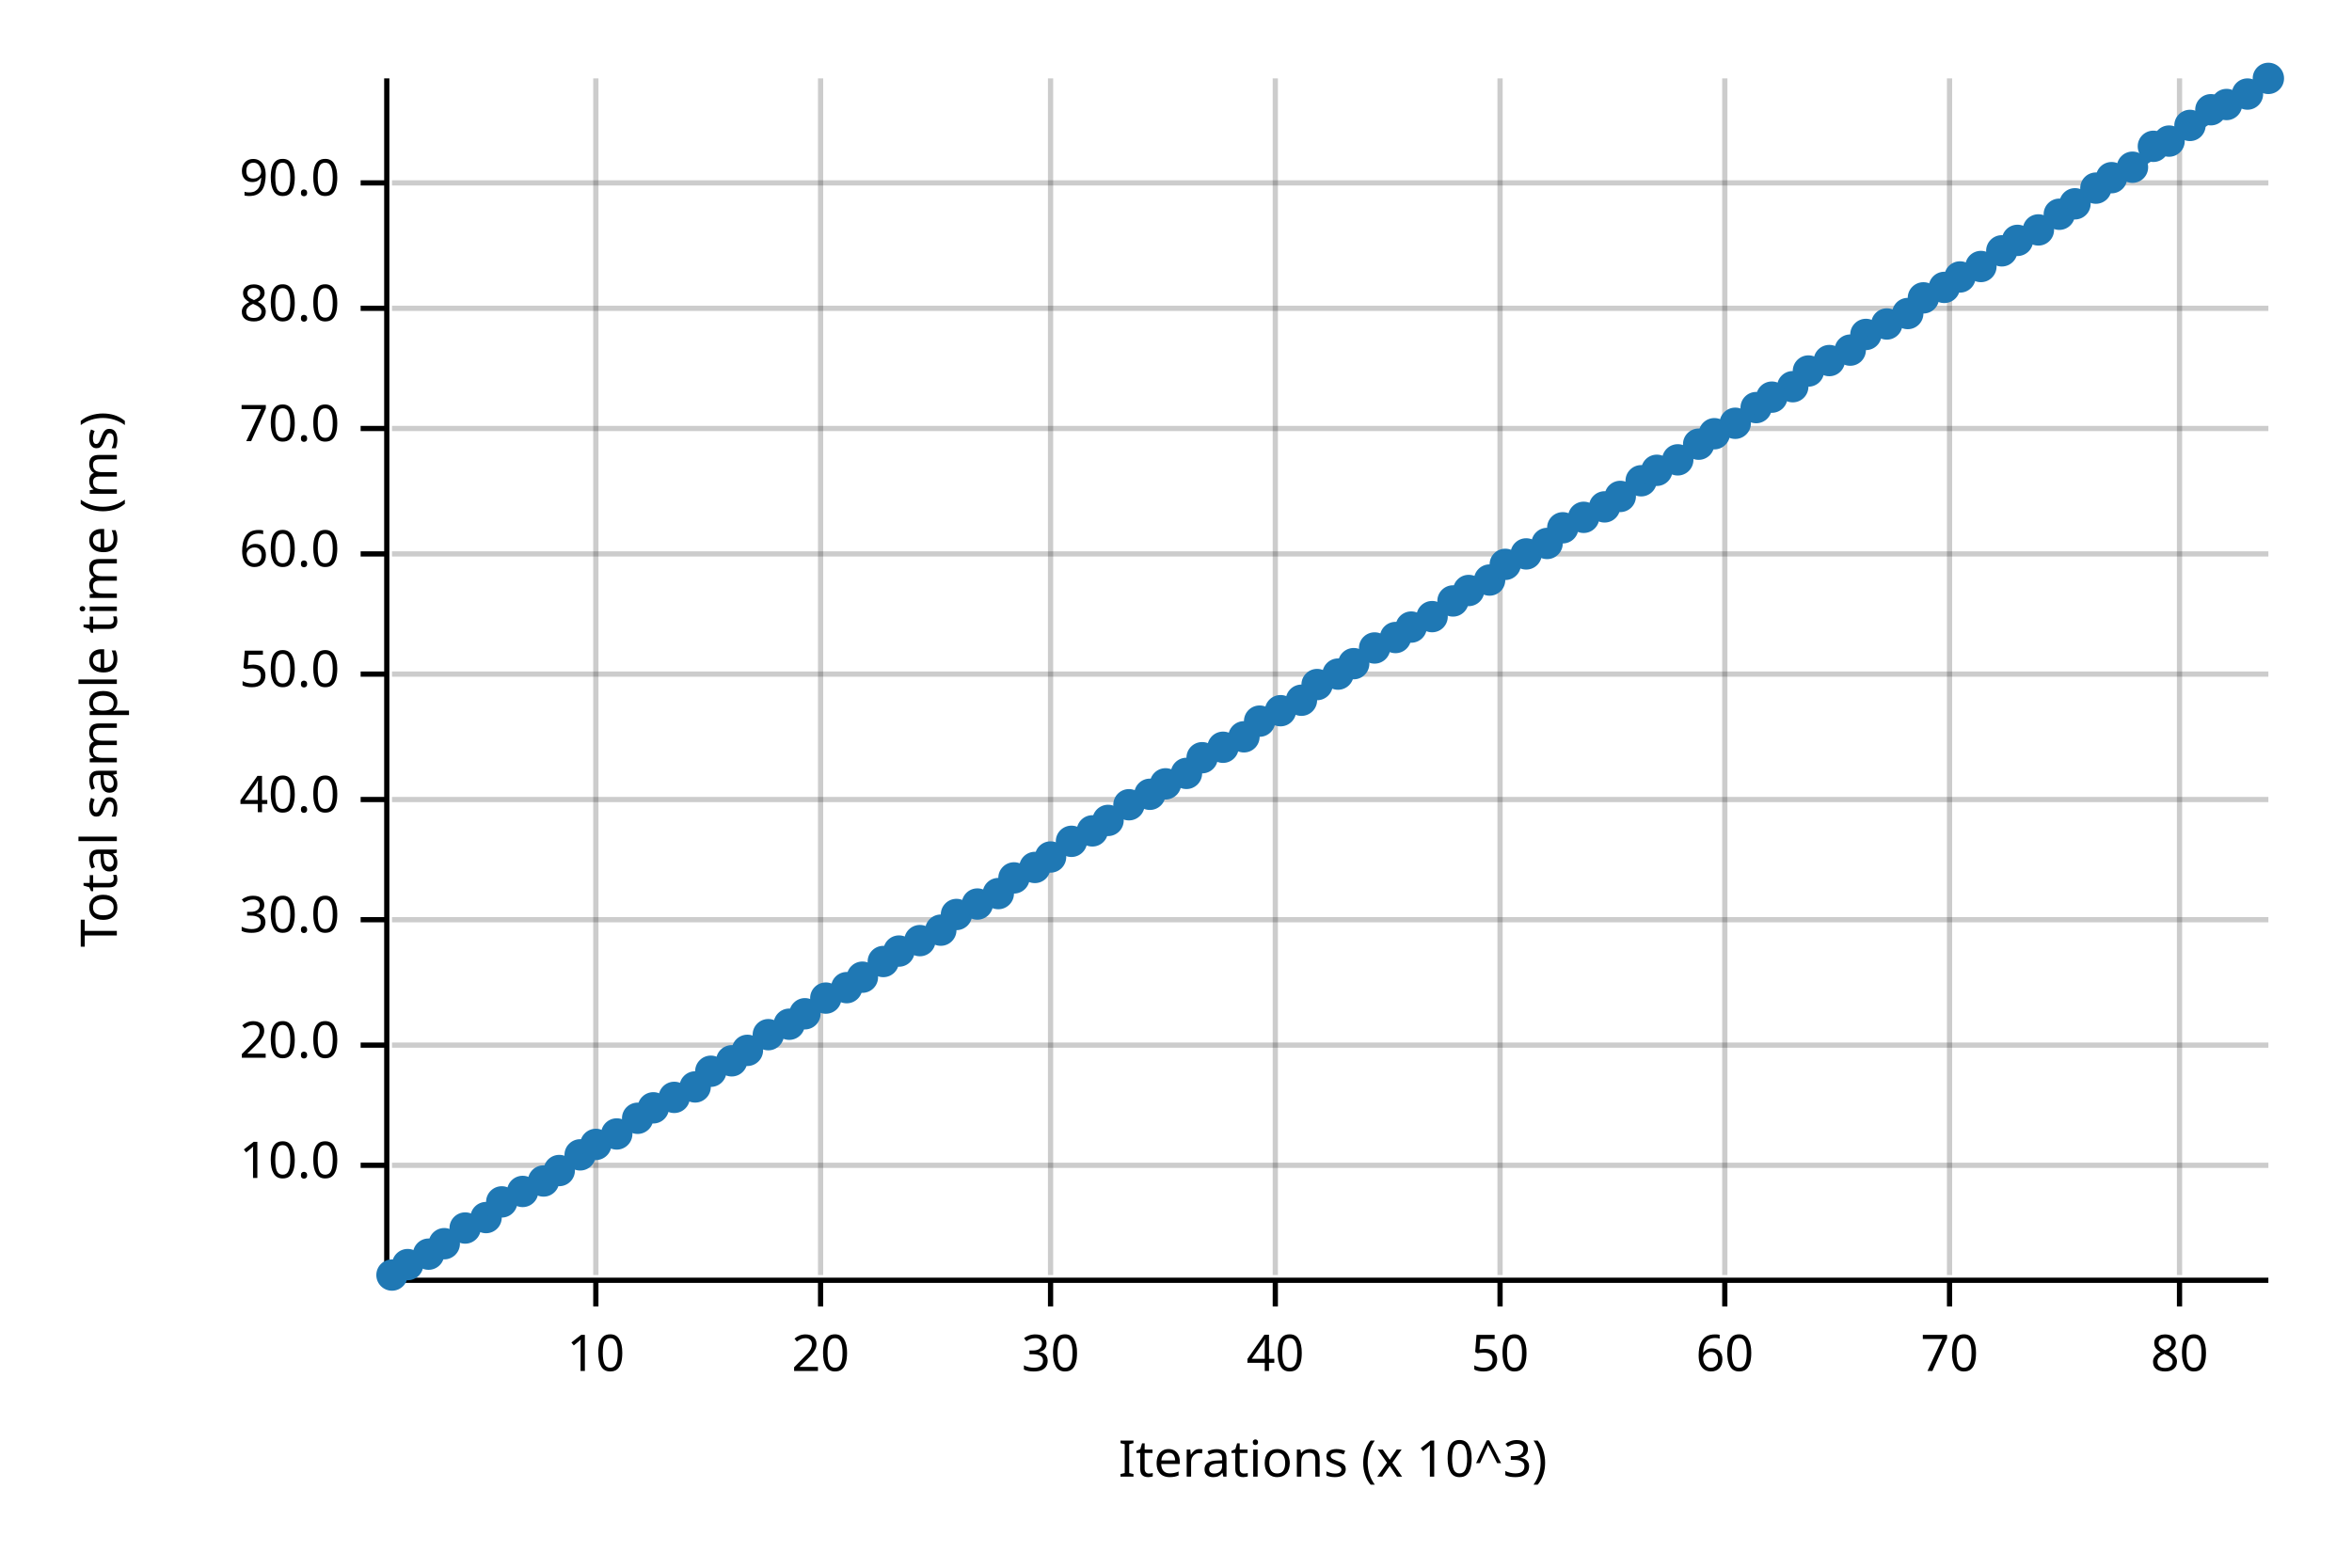
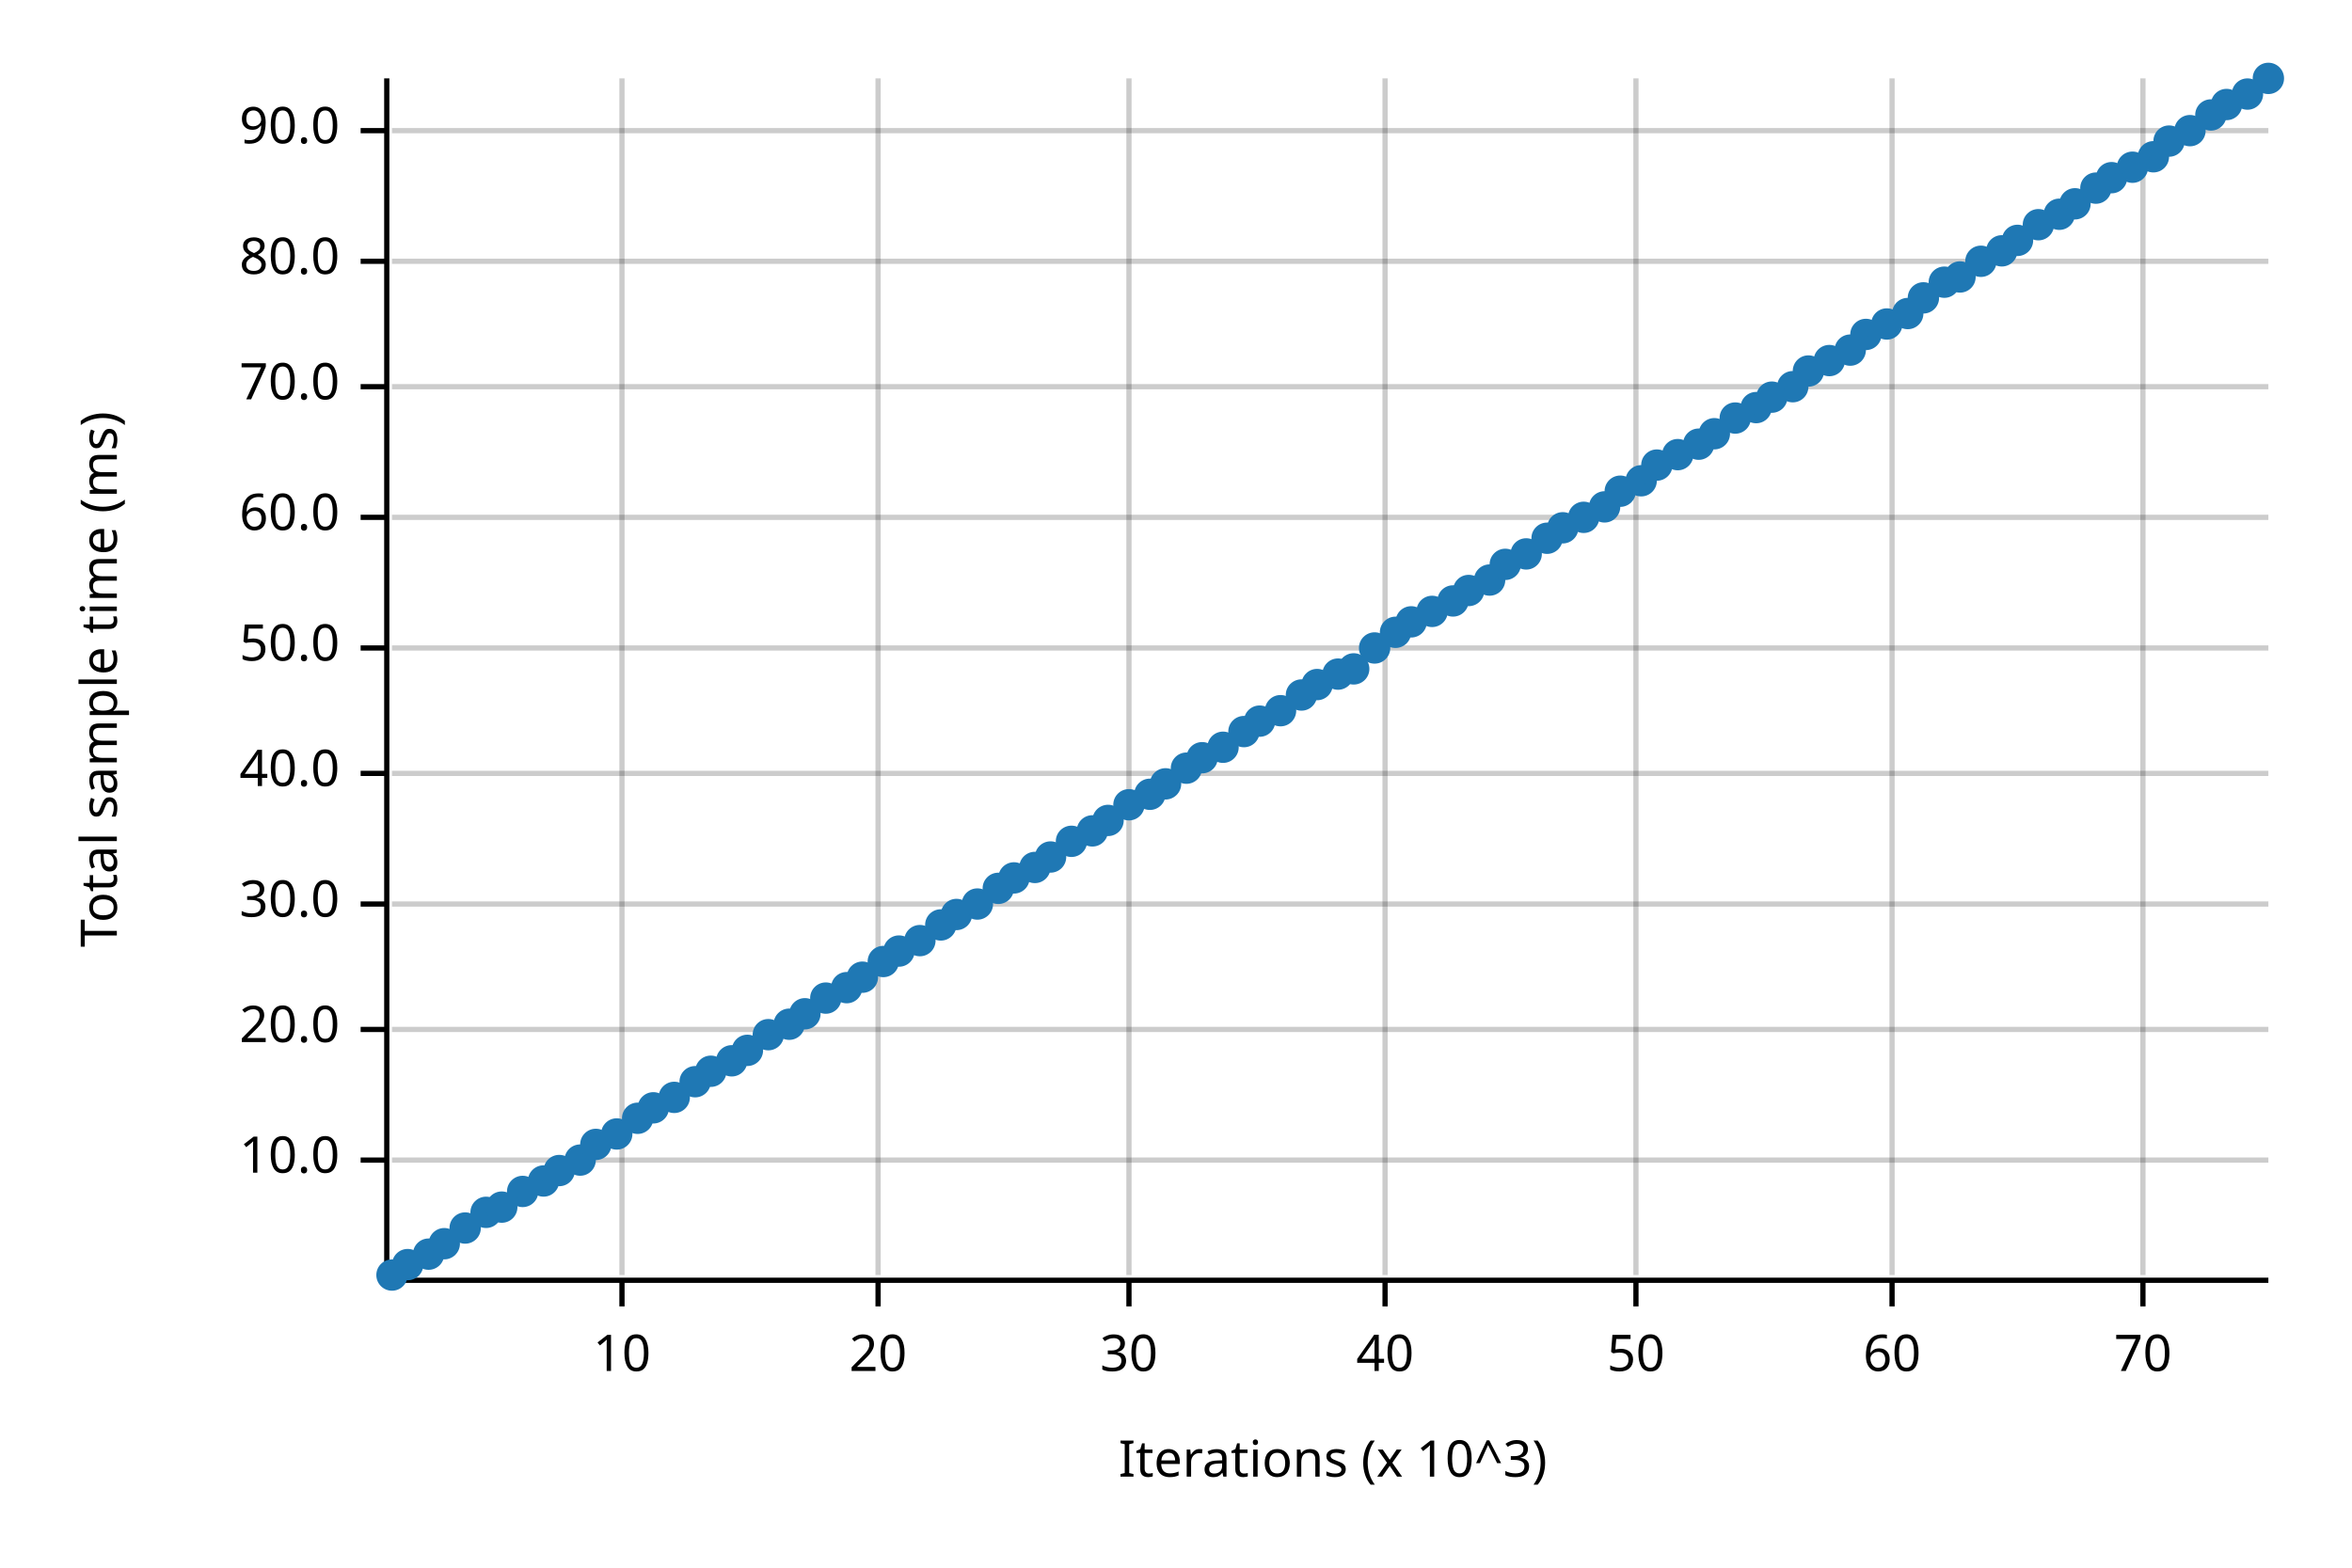
<svg xmlns="http://www.w3.org/2000/svg" width="450" height="300" viewBox="0 0 450 300">
  <text x="15" y="130" dy="0.76em" text-anchor="middle" font-family="sans-serif" font-size="9.677" opacity="1" fill="#000000" transform="rotate(270, 15, 130)">
Total sample time (ms)
</text>
  <text x="255" y="285" dy="-0.5ex" text-anchor="middle" font-family="sans-serif" font-size="9.677" opacity="1" fill="#000000">
Iterations (x 10^3)
</text>
-   <line opacity="0.2" stroke="#000000" stroke-width="1" x1="114" y1="244" x2="114" y2="15" />
-   <line opacity="0.2" stroke="#000000" stroke-width="1" x1="157" y1="244" x2="157" y2="15" />
-   <line opacity="0.2" stroke="#000000" stroke-width="1" x1="201" y1="244" x2="201" y2="15" />
-   <line opacity="0.2" stroke="#000000" stroke-width="1" x1="244" y1="244" x2="244" y2="15" />
-   <line opacity="0.2" stroke="#000000" stroke-width="1" x1="287" y1="244" x2="287" y2="15" />
-   <line opacity="0.2" stroke="#000000" stroke-width="1" x1="330" y1="244" x2="330" y2="15" />
-   <line opacity="0.2" stroke="#000000" stroke-width="1" x1="373" y1="244" x2="373" y2="15" />
-   <line opacity="0.2" stroke="#000000" stroke-width="1" x1="417" y1="244" x2="417" y2="15" />
-   <line opacity="0.2" stroke="#000000" stroke-width="1" x1="75" y1="223" x2="434" y2="223" />
-   <line opacity="0.2" stroke="#000000" stroke-width="1" x1="75" y1="200" x2="434" y2="200" />
-   <line opacity="0.2" stroke="#000000" stroke-width="1" x1="75" y1="176" x2="434" y2="176" />
-   <line opacity="0.2" stroke="#000000" stroke-width="1" x1="75" y1="153" x2="434" y2="153" />
-   <line opacity="0.2" stroke="#000000" stroke-width="1" x1="75" y1="129" x2="434" y2="129" />
-   <line opacity="0.2" stroke="#000000" stroke-width="1" x1="75" y1="106" x2="434" y2="106" />
-   <line opacity="0.2" stroke="#000000" stroke-width="1" x1="75" y1="82" x2="434" y2="82" />
-   <line opacity="0.2" stroke="#000000" stroke-width="1" x1="75" y1="59" x2="434" y2="59" />
-   <line opacity="0.2" stroke="#000000" stroke-width="1" x1="75" y1="35" x2="434" y2="35" />
+   <line opacity="0.2" stroke="#000000" stroke-width="1" x1="119" y1="244" x2="119" y2="15" />
+   <line opacity="0.2" stroke="#000000" stroke-width="1" x1="168" y1="244" x2="168" y2="15" />
+   <line opacity="0.2" stroke="#000000" stroke-width="1" x1="216" y1="244" x2="216" y2="15" />
+   <line opacity="0.2" stroke="#000000" stroke-width="1" x1="265" y1="244" x2="265" y2="15" />
+   <line opacity="0.2" stroke="#000000" stroke-width="1" x1="313" y1="244" x2="313" y2="15" />
+   <line opacity="0.2" stroke="#000000" stroke-width="1" x1="362" y1="244" x2="362" y2="15" />
+   <line opacity="0.2" stroke="#000000" stroke-width="1" x1="410" y1="244" x2="410" y2="15" />
+   <line opacity="0.2" stroke="#000000" stroke-width="1" x1="75" y1="222" x2="434" y2="222" />
+   <line opacity="0.2" stroke="#000000" stroke-width="1" x1="75" y1="197" x2="434" y2="197" />
+   <line opacity="0.2" stroke="#000000" stroke-width="1" x1="75" y1="173" x2="434" y2="173" />
+   <line opacity="0.2" stroke="#000000" stroke-width="1" x1="75" y1="148" x2="434" y2="148" />
+   <line opacity="0.2" stroke="#000000" stroke-width="1" x1="75" y1="124" x2="434" y2="124" />
+   <line opacity="0.2" stroke="#000000" stroke-width="1" x1="75" y1="99" x2="434" y2="99" />
+   <line opacity="0.2" stroke="#000000" stroke-width="1" x1="75" y1="74" x2="434" y2="74" />
+   <line opacity="0.2" stroke="#000000" stroke-width="1" x1="75" y1="50" x2="434" y2="50" />
+   <line opacity="0.2" stroke="#000000" stroke-width="1" x1="75" y1="25" x2="434" y2="25" />
  <polyline fill="none" opacity="1" stroke="#000000" stroke-width="1" points="74,15 74,244 " />
-   <text x="65" y="223" dy="0.5ex" text-anchor="end" font-family="sans-serif" font-size="9.677" opacity="1" fill="#000000">
+   <text x="65" y="222" dy="0.5ex" text-anchor="end" font-family="sans-serif" font-size="9.677" opacity="1" fill="#000000">
10.0
</text>
-   <polyline fill="none" opacity="1" stroke="#000000" stroke-width="1" points="69,223 74,223 " />
-   <text x="65" y="200" dy="0.5ex" text-anchor="end" font-family="sans-serif" font-size="9.677" opacity="1" fill="#000000">
+   <polyline fill="none" opacity="1" stroke="#000000" stroke-width="1" points="69,222 74,222 " />
+   <text x="65" y="197" dy="0.5ex" text-anchor="end" font-family="sans-serif" font-size="9.677" opacity="1" fill="#000000">
20.0
</text>
-   <polyline fill="none" opacity="1" stroke="#000000" stroke-width="1" points="69,200 74,200 " />
-   <text x="65" y="176" dy="0.5ex" text-anchor="end" font-family="sans-serif" font-size="9.677" opacity="1" fill="#000000">
+   <polyline fill="none" opacity="1" stroke="#000000" stroke-width="1" points="69,197 74,197 " />
+   <text x="65" y="173" dy="0.5ex" text-anchor="end" font-family="sans-serif" font-size="9.677" opacity="1" fill="#000000">
30.0
</text>
-   <polyline fill="none" opacity="1" stroke="#000000" stroke-width="1" points="69,176 74,176 " />
-   <text x="65" y="153" dy="0.5ex" text-anchor="end" font-family="sans-serif" font-size="9.677" opacity="1" fill="#000000">
+   <polyline fill="none" opacity="1" stroke="#000000" stroke-width="1" points="69,173 74,173 " />
+   <text x="65" y="148" dy="0.5ex" text-anchor="end" font-family="sans-serif" font-size="9.677" opacity="1" fill="#000000">
40.0
</text>
-   <polyline fill="none" opacity="1" stroke="#000000" stroke-width="1" points="69,153 74,153 " />
-   <text x="65" y="129" dy="0.5ex" text-anchor="end" font-family="sans-serif" font-size="9.677" opacity="1" fill="#000000">
+   <polyline fill="none" opacity="1" stroke="#000000" stroke-width="1" points="69,148 74,148 " />
+   <text x="65" y="124" dy="0.5ex" text-anchor="end" font-family="sans-serif" font-size="9.677" opacity="1" fill="#000000">
50.0
</text>
-   <polyline fill="none" opacity="1" stroke="#000000" stroke-width="1" points="69,129 74,129 " />
-   <text x="65" y="106" dy="0.5ex" text-anchor="end" font-family="sans-serif" font-size="9.677" opacity="1" fill="#000000">
+   <polyline fill="none" opacity="1" stroke="#000000" stroke-width="1" points="69,124 74,124 " />
+   <text x="65" y="99" dy="0.5ex" text-anchor="end" font-family="sans-serif" font-size="9.677" opacity="1" fill="#000000">
60.0
</text>
-   <polyline fill="none" opacity="1" stroke="#000000" stroke-width="1" points="69,106 74,106 " />
-   <text x="65" y="82" dy="0.5ex" text-anchor="end" font-family="sans-serif" font-size="9.677" opacity="1" fill="#000000">
+   <polyline fill="none" opacity="1" stroke="#000000" stroke-width="1" points="69,99 74,99 " />
+   <text x="65" y="74" dy="0.5ex" text-anchor="end" font-family="sans-serif" font-size="9.677" opacity="1" fill="#000000">
70.0
</text>
-   <polyline fill="none" opacity="1" stroke="#000000" stroke-width="1" points="69,82 74,82 " />
-   <text x="65" y="59" dy="0.5ex" text-anchor="end" font-family="sans-serif" font-size="9.677" opacity="1" fill="#000000">
+   <polyline fill="none" opacity="1" stroke="#000000" stroke-width="1" points="69,74 74,74 " />
+   <text x="65" y="50" dy="0.5ex" text-anchor="end" font-family="sans-serif" font-size="9.677" opacity="1" fill="#000000">
80.0
</text>
-   <polyline fill="none" opacity="1" stroke="#000000" stroke-width="1" points="69,59 74,59 " />
-   <text x="65" y="35" dy="0.5ex" text-anchor="end" font-family="sans-serif" font-size="9.677" opacity="1" fill="#000000">
+   <polyline fill="none" opacity="1" stroke="#000000" stroke-width="1" points="69,50 74,50 " />
+   <text x="65" y="25" dy="0.5ex" text-anchor="end" font-family="sans-serif" font-size="9.677" opacity="1" fill="#000000">
90.0
</text>
-   <polyline fill="none" opacity="1" stroke="#000000" stroke-width="1" points="69,35 74,35 " />
+   <polyline fill="none" opacity="1" stroke="#000000" stroke-width="1" points="69,25 74,25 " />
  <polyline fill="none" opacity="1" stroke="#000000" stroke-width="1" points="75,245 434,245 " />
-   <text x="114" y="255" dy="0.76em" text-anchor="middle" font-family="sans-serif" font-size="9.677" opacity="1" fill="#000000">
+   <text x="119" y="255" dy="0.76em" text-anchor="middle" font-family="sans-serif" font-size="9.677" opacity="1" fill="#000000">
10
</text>
-   <polyline fill="none" opacity="1" stroke="#000000" stroke-width="1" points="114,245 114,250 " />
-   <text x="157" y="255" dy="0.76em" text-anchor="middle" font-family="sans-serif" font-size="9.677" opacity="1" fill="#000000">
+   <polyline fill="none" opacity="1" stroke="#000000" stroke-width="1" points="119,245 119,250 " />
+   <text x="168" y="255" dy="0.76em" text-anchor="middle" font-family="sans-serif" font-size="9.677" opacity="1" fill="#000000">
20
</text>
-   <polyline fill="none" opacity="1" stroke="#000000" stroke-width="1" points="157,245 157,250 " />
-   <text x="201" y="255" dy="0.76em" text-anchor="middle" font-family="sans-serif" font-size="9.677" opacity="1" fill="#000000">
+   <polyline fill="none" opacity="1" stroke="#000000" stroke-width="1" points="168,245 168,250 " />
+   <text x="216" y="255" dy="0.76em" text-anchor="middle" font-family="sans-serif" font-size="9.677" opacity="1" fill="#000000">
30
</text>
-   <polyline fill="none" opacity="1" stroke="#000000" stroke-width="1" points="201,245 201,250 " />
-   <text x="244" y="255" dy="0.76em" text-anchor="middle" font-family="sans-serif" font-size="9.677" opacity="1" fill="#000000">
+   <polyline fill="none" opacity="1" stroke="#000000" stroke-width="1" points="216,245 216,250 " />
+   <text x="265" y="255" dy="0.76em" text-anchor="middle" font-family="sans-serif" font-size="9.677" opacity="1" fill="#000000">
40
</text>
-   <polyline fill="none" opacity="1" stroke="#000000" stroke-width="1" points="244,245 244,250 " />
-   <text x="287" y="255" dy="0.76em" text-anchor="middle" font-family="sans-serif" font-size="9.677" opacity="1" fill="#000000">
+   <polyline fill="none" opacity="1" stroke="#000000" stroke-width="1" points="265,245 265,250 " />
+   <text x="313" y="255" dy="0.76em" text-anchor="middle" font-family="sans-serif" font-size="9.677" opacity="1" fill="#000000">
50
</text>
-   <polyline fill="none" opacity="1" stroke="#000000" stroke-width="1" points="287,245 287,250 " />
-   <text x="330" y="255" dy="0.76em" text-anchor="middle" font-family="sans-serif" font-size="9.677" opacity="1" fill="#000000">
+   <polyline fill="none" opacity="1" stroke="#000000" stroke-width="1" points="313,245 313,250 " />
+   <text x="362" y="255" dy="0.76em" text-anchor="middle" font-family="sans-serif" font-size="9.677" opacity="1" fill="#000000">
60
</text>
-   <polyline fill="none" opacity="1" stroke="#000000" stroke-width="1" points="330,245 330,250 " />
-   <text x="373" y="255" dy="0.76em" text-anchor="middle" font-family="sans-serif" font-size="9.677" opacity="1" fill="#000000">
+   <polyline fill="none" opacity="1" stroke="#000000" stroke-width="1" points="362,245 362,250 " />
+   <text x="410" y="255" dy="0.76em" text-anchor="middle" font-family="sans-serif" font-size="9.677" opacity="1" fill="#000000">
70
</text>
-   <polyline fill="none" opacity="1" stroke="#000000" stroke-width="1" points="373,245 373,250 " />
-   <text x="417" y="255" dy="0.76em" text-anchor="middle" font-family="sans-serif" font-size="9.677" opacity="1" fill="#000000">
- 80
- </text>
-   <polyline fill="none" opacity="1" stroke="#000000" stroke-width="1" points="417,245 417,250 " />
+   <polyline fill="none" opacity="1" stroke="#000000" stroke-width="1" points="410,245 410,250 " />
  <circle cx="75" cy="244" r="3" opacity="1" fill="#1F78B4" stroke="none" stroke-width="1" />
  <circle cx="78" cy="242" r="3" opacity="1" fill="#1F78B4" stroke="none" stroke-width="1" />
  <circle cx="82" cy="240" r="3" opacity="1" fill="#1F78B4" stroke="none" stroke-width="1" />
  <circle cx="85" cy="238" r="3" opacity="1" fill="#1F78B4" stroke="none" stroke-width="1" />
  <circle cx="89" cy="235" r="3" opacity="1" fill="#1F78B4" stroke="none" stroke-width="1" />
-   <circle cx="93" cy="233" r="3" opacity="1" fill="#1F78B4" stroke="none" stroke-width="1" />
-   <circle cx="96" cy="230" r="3" opacity="1" fill="#1F78B4" stroke="none" stroke-width="1" />
+   <circle cx="93" cy="232" r="3" opacity="1" fill="#1F78B4" stroke="none" stroke-width="1" />
+   <circle cx="96" cy="231" r="3" opacity="1" fill="#1F78B4" stroke="none" stroke-width="1" />
  <circle cx="100" cy="228" r="3" opacity="1" fill="#1F78B4" stroke="none" stroke-width="1" />
  <circle cx="104" cy="226" r="3" opacity="1" fill="#1F78B4" stroke="none" stroke-width="1" />
  <circle cx="107" cy="224" r="3" opacity="1" fill="#1F78B4" stroke="none" stroke-width="1" />
-   <circle cx="111" cy="221" r="3" opacity="1" fill="#1F78B4" stroke="none" stroke-width="1" />
+   <circle cx="111" cy="222" r="3" opacity="1" fill="#1F78B4" stroke="none" stroke-width="1" />
  <circle cx="114" cy="219" r="3" opacity="1" fill="#1F78B4" stroke="none" stroke-width="1" />
  <circle cx="118" cy="217" r="3" opacity="1" fill="#1F78B4" stroke="none" stroke-width="1" />
  <circle cx="122" cy="214" r="3" opacity="1" fill="#1F78B4" stroke="none" stroke-width="1" />
  <circle cx="125" cy="212" r="3" opacity="1" fill="#1F78B4" stroke="none" stroke-width="1" />
  <circle cx="129" cy="210" r="3" opacity="1" fill="#1F78B4" stroke="none" stroke-width="1" />
-   <circle cx="133" cy="208" r="3" opacity="1" fill="#1F78B4" stroke="none" stroke-width="1" />
+   <circle cx="133" cy="207" r="3" opacity="1" fill="#1F78B4" stroke="none" stroke-width="1" />
  <circle cx="136" cy="205" r="3" opacity="1" fill="#1F78B4" stroke="none" stroke-width="1" />
  <circle cx="140" cy="203" r="3" opacity="1" fill="#1F78B4" stroke="none" stroke-width="1" />
  <circle cx="143" cy="201" r="3" opacity="1" fill="#1F78B4" stroke="none" stroke-width="1" />
  <circle cx="147" cy="198" r="3" opacity="1" fill="#1F78B4" stroke="none" stroke-width="1" />
  <circle cx="151" cy="196" r="3" opacity="1" fill="#1F78B4" stroke="none" stroke-width="1" />
  <circle cx="154" cy="194" r="3" opacity="1" fill="#1F78B4" stroke="none" stroke-width="1" />
  <circle cx="158" cy="191" r="3" opacity="1" fill="#1F78B4" stroke="none" stroke-width="1" />
  <circle cx="162" cy="189" r="3" opacity="1" fill="#1F78B4" stroke="none" stroke-width="1" />
  <circle cx="165" cy="187" r="3" opacity="1" fill="#1F78B4" stroke="none" stroke-width="1" />
  <circle cx="169" cy="184" r="3" opacity="1" fill="#1F78B4" stroke="none" stroke-width="1" />
  <circle cx="172" cy="182" r="3" opacity="1" fill="#1F78B4" stroke="none" stroke-width="1" />
  <circle cx="176" cy="180" r="3" opacity="1" fill="#1F78B4" stroke="none" stroke-width="1" />
-   <circle cx="180" cy="178" r="3" opacity="1" fill="#1F78B4" stroke="none" stroke-width="1" />
+   <circle cx="180" cy="177" r="3" opacity="1" fill="#1F78B4" stroke="none" stroke-width="1" />
  <circle cx="183" cy="175" r="3" opacity="1" fill="#1F78B4" stroke="none" stroke-width="1" />
  <circle cx="187" cy="173" r="3" opacity="1" fill="#1F78B4" stroke="none" stroke-width="1" />
-   <circle cx="191" cy="171" r="3" opacity="1" fill="#1F78B4" stroke="none" stroke-width="1" />
+   <circle cx="191" cy="170" r="3" opacity="1" fill="#1F78B4" stroke="none" stroke-width="1" />
  <circle cx="194" cy="168" r="3" opacity="1" fill="#1F78B4" stroke="none" stroke-width="1" />
  <circle cx="198" cy="166" r="3" opacity="1" fill="#1F78B4" stroke="none" stroke-width="1" />
  <circle cx="201" cy="164" r="3" opacity="1" fill="#1F78B4" stroke="none" stroke-width="1" />
  <circle cx="205" cy="161" r="3" opacity="1" fill="#1F78B4" stroke="none" stroke-width="1" />
  <circle cx="209" cy="159" r="3" opacity="1" fill="#1F78B4" stroke="none" stroke-width="1" />
  <circle cx="212" cy="157" r="3" opacity="1" fill="#1F78B4" stroke="none" stroke-width="1" />
  <circle cx="216" cy="154" r="3" opacity="1" fill="#1F78B4" stroke="none" stroke-width="1" />
  <circle cx="220" cy="152" r="3" opacity="1" fill="#1F78B4" stroke="none" stroke-width="1" />
  <circle cx="223" cy="150" r="3" opacity="1" fill="#1F78B4" stroke="none" stroke-width="1" />
-   <circle cx="227" cy="148" r="3" opacity="1" fill="#1F78B4" stroke="none" stroke-width="1" />
+   <circle cx="227" cy="147" r="3" opacity="1" fill="#1F78B4" stroke="none" stroke-width="1" />
  <circle cx="230" cy="145" r="3" opacity="1" fill="#1F78B4" stroke="none" stroke-width="1" />
  <circle cx="234" cy="143" r="3" opacity="1" fill="#1F78B4" stroke="none" stroke-width="1" />
-   <circle cx="238" cy="141" r="3" opacity="1" fill="#1F78B4" stroke="none" stroke-width="1" />
+   <circle cx="238" cy="140" r="3" opacity="1" fill="#1F78B4" stroke="none" stroke-width="1" />
  <circle cx="241" cy="138" r="3" opacity="1" fill="#1F78B4" stroke="none" stroke-width="1" />
  <circle cx="245" cy="136" r="3" opacity="1" fill="#1F78B4" stroke="none" stroke-width="1" />
-   <circle cx="249" cy="134" r="3" opacity="1" fill="#1F78B4" stroke="none" stroke-width="1" />
+   <circle cx="249" cy="133" r="3" opacity="1" fill="#1F78B4" stroke="none" stroke-width="1" />
  <circle cx="252" cy="131" r="3" opacity="1" fill="#1F78B4" stroke="none" stroke-width="1" />
  <circle cx="256" cy="129" r="3" opacity="1" fill="#1F78B4" stroke="none" stroke-width="1" />
-   <circle cx="259" cy="127" r="3" opacity="1" fill="#1F78B4" stroke="none" stroke-width="1" />
+   <circle cx="259" cy="128" r="3" opacity="1" fill="#1F78B4" stroke="none" stroke-width="1" />
  <circle cx="263" cy="124" r="3" opacity="1" fill="#1F78B4" stroke="none" stroke-width="1" />
-   <circle cx="267" cy="122" r="3" opacity="1" fill="#1F78B4" stroke="none" stroke-width="1" />
-   <circle cx="270" cy="120" r="3" opacity="1" fill="#1F78B4" stroke="none" stroke-width="1" />
-   <circle cx="274" cy="118" r="3" opacity="1" fill="#1F78B4" stroke="none" stroke-width="1" />
+   <circle cx="267" cy="121" r="3" opacity="1" fill="#1F78B4" stroke="none" stroke-width="1" />
+   <circle cx="270" cy="119" r="3" opacity="1" fill="#1F78B4" stroke="none" stroke-width="1" />
+   <circle cx="274" cy="117" r="3" opacity="1" fill="#1F78B4" stroke="none" stroke-width="1" />
  <circle cx="278" cy="115" r="3" opacity="1" fill="#1F78B4" stroke="none" stroke-width="1" />
  <circle cx="281" cy="113" r="3" opacity="1" fill="#1F78B4" stroke="none" stroke-width="1" />
  <circle cx="285" cy="111" r="3" opacity="1" fill="#1F78B4" stroke="none" stroke-width="1" />
  <circle cx="288" cy="108" r="3" opacity="1" fill="#1F78B4" stroke="none" stroke-width="1" />
  <circle cx="292" cy="106" r="3" opacity="1" fill="#1F78B4" stroke="none" stroke-width="1" />
-   <circle cx="296" cy="104" r="3" opacity="1" fill="#1F78B4" stroke="none" stroke-width="1" />
+   <circle cx="296" cy="103" r="3" opacity="1" fill="#1F78B4" stroke="none" stroke-width="1" />
  <circle cx="299" cy="101" r="3" opacity="1" fill="#1F78B4" stroke="none" stroke-width="1" />
  <circle cx="303" cy="99" r="3" opacity="1" fill="#1F78B4" stroke="none" stroke-width="1" />
  <circle cx="307" cy="97" r="3" opacity="1" fill="#1F78B4" stroke="none" stroke-width="1" />
-   <circle cx="310" cy="95" r="3" opacity="1" fill="#1F78B4" stroke="none" stroke-width="1" />
+   <circle cx="310" cy="94" r="3" opacity="1" fill="#1F78B4" stroke="none" stroke-width="1" />
  <circle cx="314" cy="92" r="3" opacity="1" fill="#1F78B4" stroke="none" stroke-width="1" />
-   <circle cx="317" cy="90" r="3" opacity="1" fill="#1F78B4" stroke="none" stroke-width="1" />
-   <circle cx="321" cy="88" r="3" opacity="1" fill="#1F78B4" stroke="none" stroke-width="1" />
+   <circle cx="317" cy="89" r="3" opacity="1" fill="#1F78B4" stroke="none" stroke-width="1" />
+   <circle cx="321" cy="87" r="3" opacity="1" fill="#1F78B4" stroke="none" stroke-width="1" />
  <circle cx="325" cy="85" r="3" opacity="1" fill="#1F78B4" stroke="none" stroke-width="1" />
  <circle cx="328" cy="83" r="3" opacity="1" fill="#1F78B4" stroke="none" stroke-width="1" />
-   <circle cx="332" cy="81" r="3" opacity="1" fill="#1F78B4" stroke="none" stroke-width="1" />
+   <circle cx="332" cy="80" r="3" opacity="1" fill="#1F78B4" stroke="none" stroke-width="1" />
  <circle cx="336" cy="78" r="3" opacity="1" fill="#1F78B4" stroke="none" stroke-width="1" />
  <circle cx="339" cy="76" r="3" opacity="1" fill="#1F78B4" stroke="none" stroke-width="1" />
  <circle cx="343" cy="74" r="3" opacity="1" fill="#1F78B4" stroke="none" stroke-width="1" />
  <circle cx="346" cy="71" r="3" opacity="1" fill="#1F78B4" stroke="none" stroke-width="1" />
  <circle cx="350" cy="69" r="3" opacity="1" fill="#1F78B4" stroke="none" stroke-width="1" />
  <circle cx="354" cy="67" r="3" opacity="1" fill="#1F78B4" stroke="none" stroke-width="1" />
  <circle cx="357" cy="64" r="3" opacity="1" fill="#1F78B4" stroke="none" stroke-width="1" />
  <circle cx="361" cy="62" r="3" opacity="1" fill="#1F78B4" stroke="none" stroke-width="1" />
  <circle cx="365" cy="60" r="3" opacity="1" fill="#1F78B4" stroke="none" stroke-width="1" />
  <circle cx="368" cy="57" r="3" opacity="1" fill="#1F78B4" stroke="none" stroke-width="1" />
-   <circle cx="372" cy="55" r="3" opacity="1" fill="#1F78B4" stroke="none" stroke-width="1" />
+   <circle cx="372" cy="54" r="3" opacity="1" fill="#1F78B4" stroke="none" stroke-width="1" />
  <circle cx="375" cy="53" r="3" opacity="1" fill="#1F78B4" stroke="none" stroke-width="1" />
-   <circle cx="379" cy="51" r="3" opacity="1" fill="#1F78B4" stroke="none" stroke-width="1" />
+   <circle cx="379" cy="50" r="3" opacity="1" fill="#1F78B4" stroke="none" stroke-width="1" />
  <circle cx="383" cy="48" r="3" opacity="1" fill="#1F78B4" stroke="none" stroke-width="1" />
  <circle cx="386" cy="46" r="3" opacity="1" fill="#1F78B4" stroke="none" stroke-width="1" />
-   <circle cx="390" cy="44" r="3" opacity="1" fill="#1F78B4" stroke="none" stroke-width="1" />
+   <circle cx="390" cy="43" r="3" opacity="1" fill="#1F78B4" stroke="none" stroke-width="1" />
  <circle cx="394" cy="41" r="3" opacity="1" fill="#1F78B4" stroke="none" stroke-width="1" />
  <circle cx="397" cy="39" r="3" opacity="1" fill="#1F78B4" stroke="none" stroke-width="1" />
  <circle cx="401" cy="36" r="3" opacity="1" fill="#1F78B4" stroke="none" stroke-width="1" />
  <circle cx="404" cy="34" r="3" opacity="1" fill="#1F78B4" stroke="none" stroke-width="1" />
  <circle cx="408" cy="32" r="3" opacity="1" fill="#1F78B4" stroke="none" stroke-width="1" />
-   <circle cx="412" cy="28" r="3" opacity="1" fill="#1F78B4" stroke="none" stroke-width="1" />
+   <circle cx="412" cy="30" r="3" opacity="1" fill="#1F78B4" stroke="none" stroke-width="1" />
  <circle cx="415" cy="27" r="3" opacity="1" fill="#1F78B4" stroke="none" stroke-width="1" />
-   <circle cx="419" cy="24" r="3" opacity="1" fill="#1F78B4" stroke="none" stroke-width="1" />
-   <circle cx="423" cy="21" r="3" opacity="1" fill="#1F78B4" stroke="none" stroke-width="1" />
+   <circle cx="419" cy="25" r="3" opacity="1" fill="#1F78B4" stroke="none" stroke-width="1" />
+   <circle cx="423" cy="22" r="3" opacity="1" fill="#1F78B4" stroke="none" stroke-width="1" />
  <circle cx="426" cy="20" r="3" opacity="1" fill="#1F78B4" stroke="none" stroke-width="1" />
  <circle cx="430" cy="18" r="3" opacity="1" fill="#1F78B4" stroke="none" stroke-width="1" />
  <circle cx="434" cy="15" r="3" opacity="1" fill="#1F78B4" stroke="none" stroke-width="1" />
  <polyline fill="none" opacity="1" stroke="#1F78B4" stroke-width="1" points="75,245 434,16 " />
  <polygon opacity="0.25" fill="#1F78B4" points="75,245 434,16 434,16 " />
</svg>
